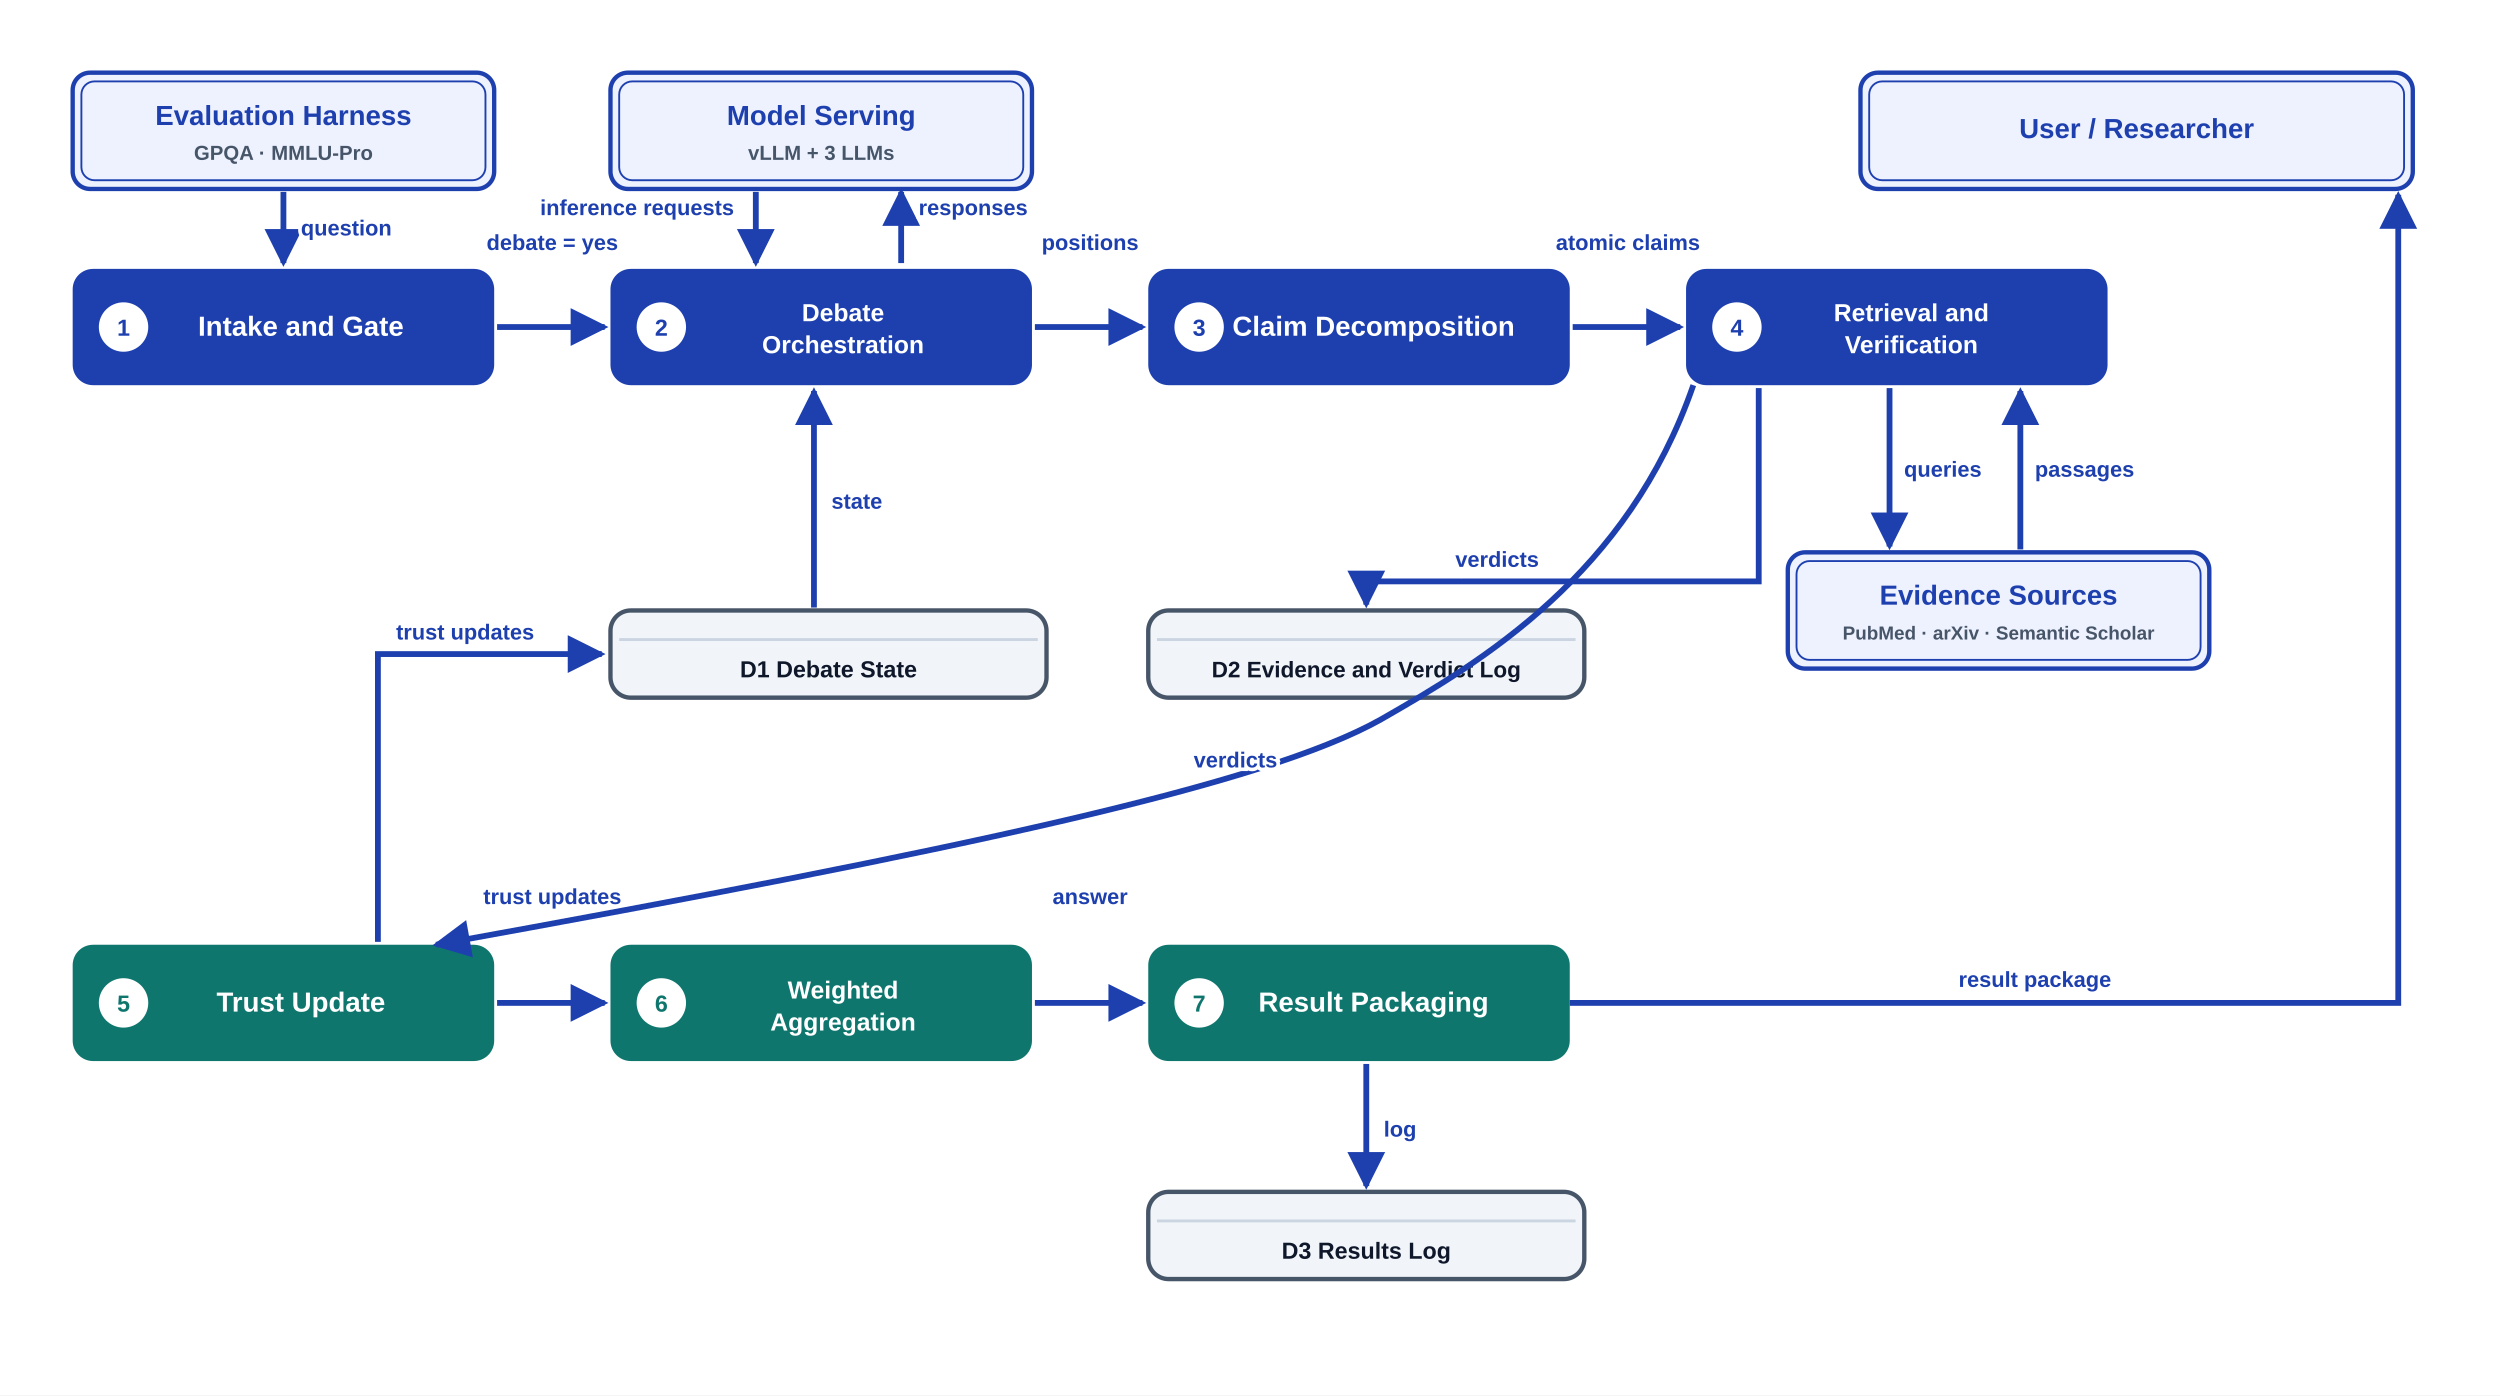
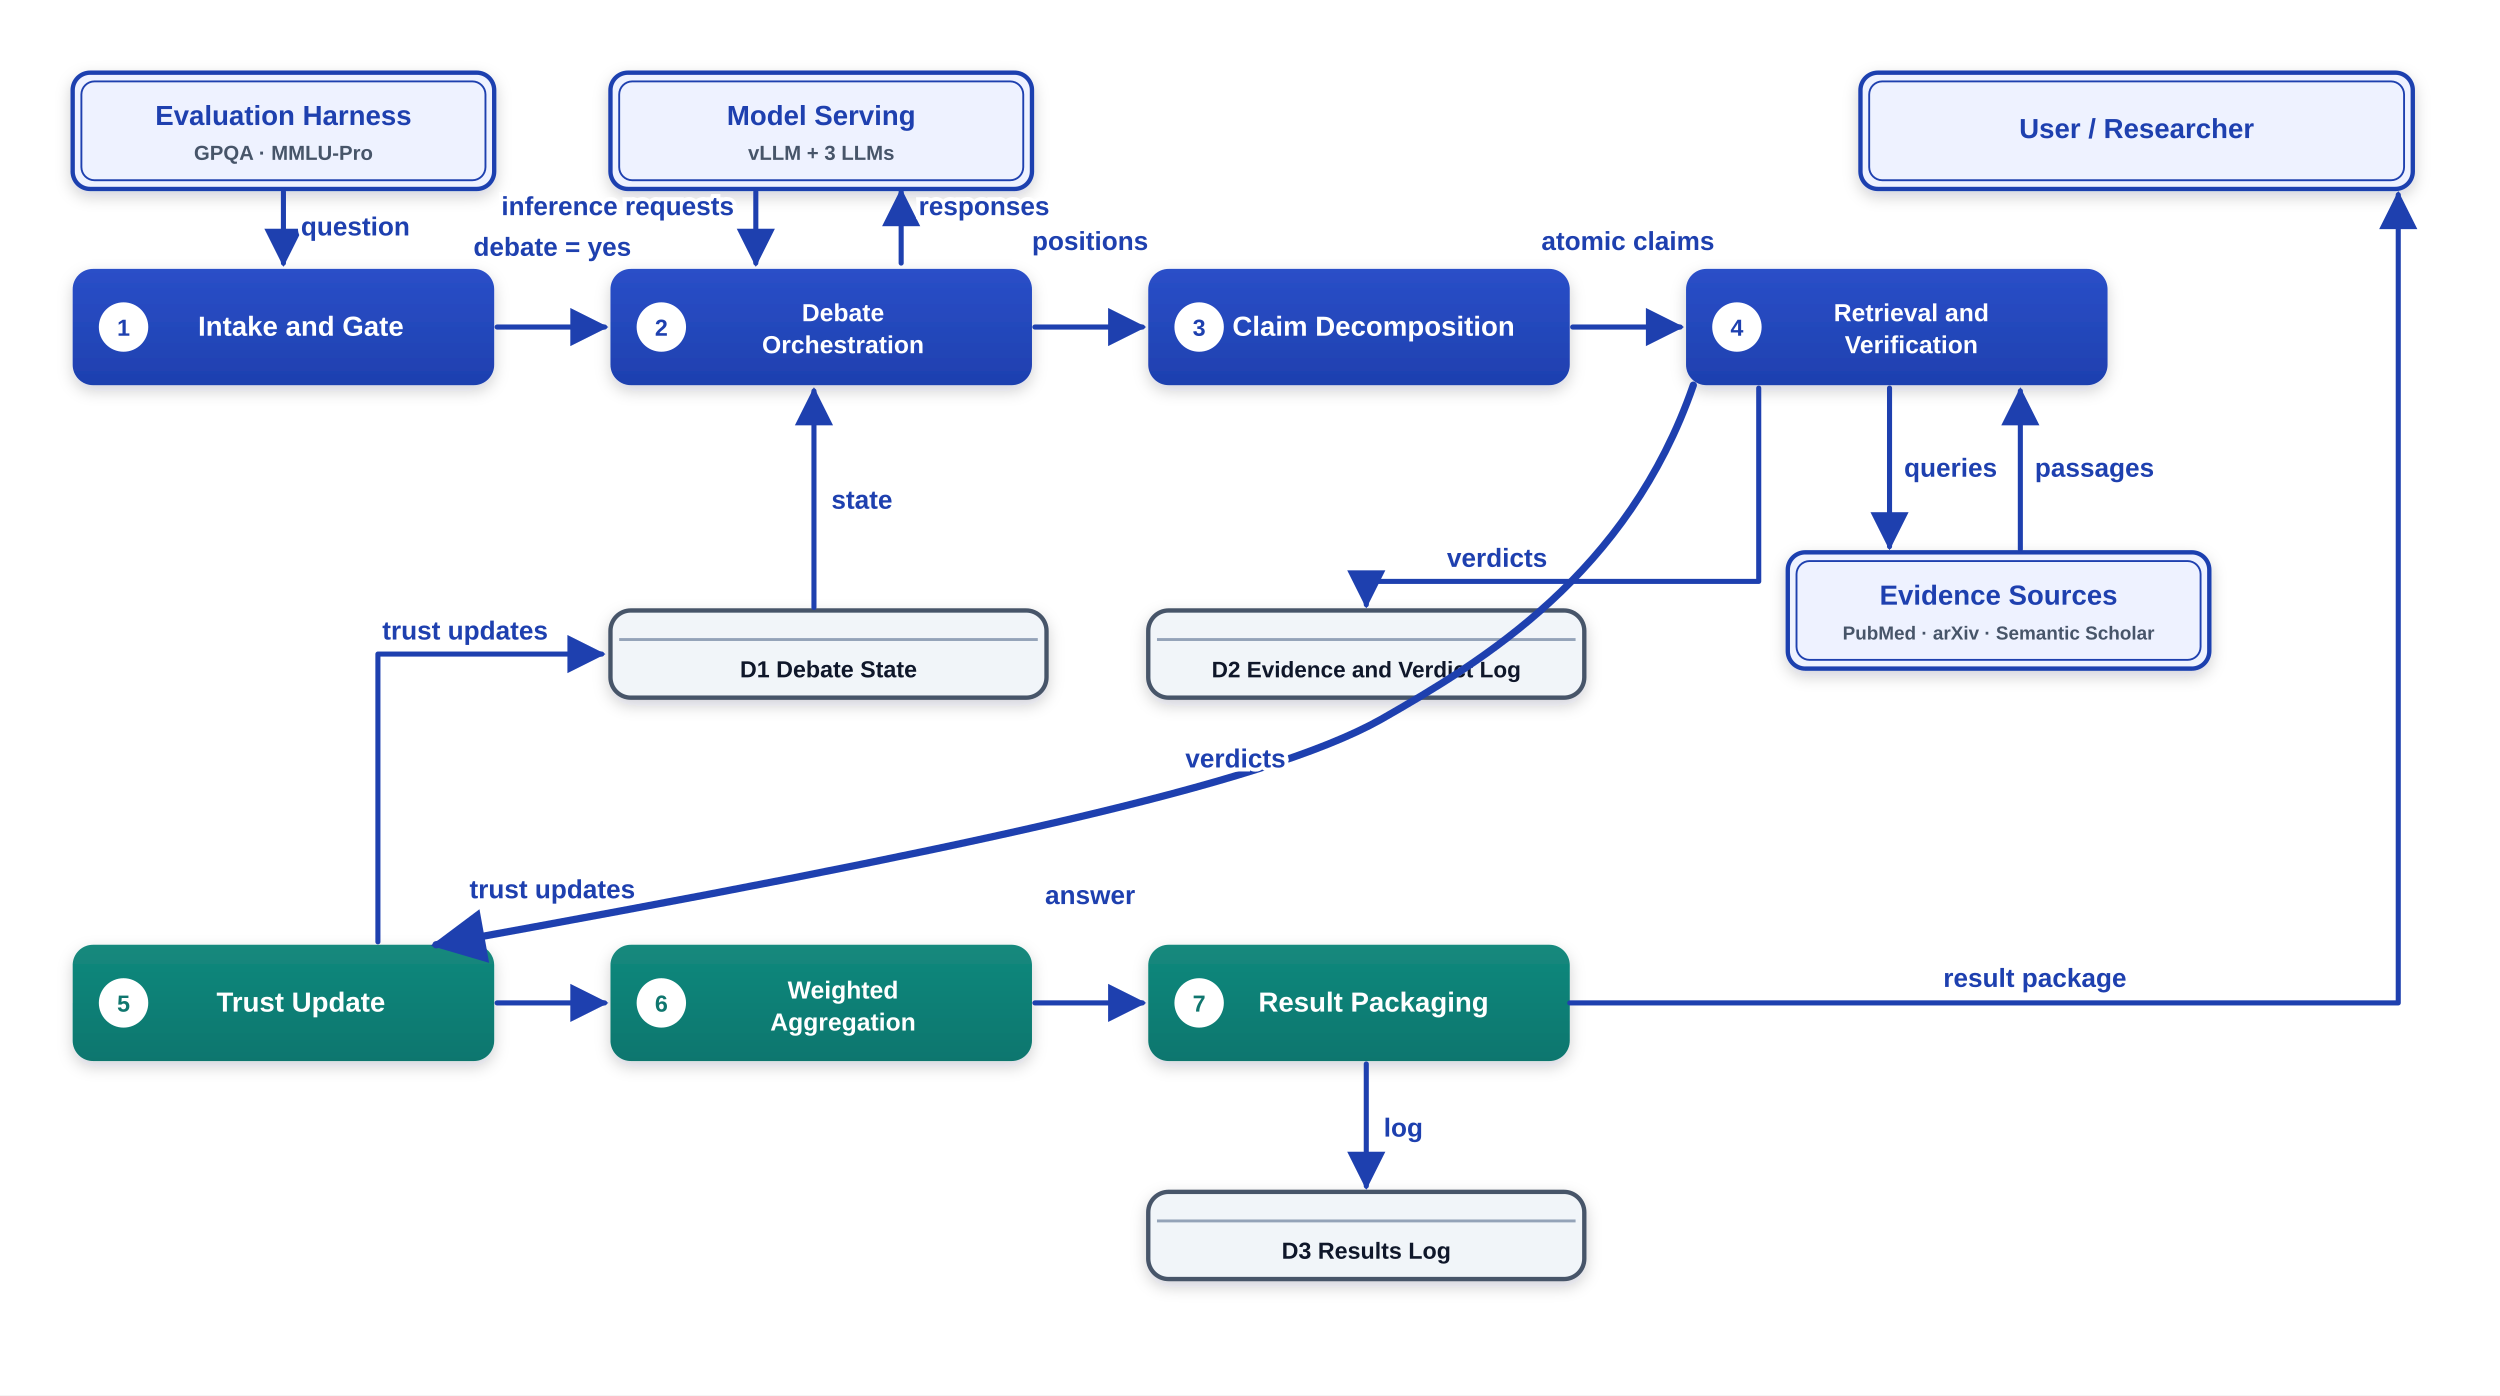
<svg xmlns="http://www.w3.org/2000/svg" viewBox="0 0 1720 960" font-family="Arial, Helvetica, sans-serif">
  <defs>
-     <marker id="arrow" viewBox="0 0 10 10" refX="9" refY="5" markerWidth="6.5" markerHeight="6.5" orient="auto-start-reverse">
+     <marker id="arrow" viewBox="0 0 10 10" refX="9" refY="5" markerWidth="7.5" markerHeight="7.5" orient="auto-start-reverse">
      <path d="M0,0 L10,5 L0,10 z" fill="#1E40AF" />
    </marker>
+     <linearGradient id="navyG" x1="0" y1="0" x2="0" y2="1">
+       <stop offset="0" stop-color="#2A4FC8" />
+       <stop offset="1" stop-color="#1E40AF" />
+     </linearGradient>
+     <linearGradient id="tealG" x1="0" y1="0" x2="0" y2="1">
+       <stop offset="0" stop-color="#12897D" />
+       <stop offset="1" stop-color="#0F766E" />
+     </linearGradient>
+     <filter id="soft" x="-20%" y="-20%" width="140%" height="160%">
+       <feDropShadow dx="0" dy="4" stdDeviation="5" flood-color="#0F172A" flood-opacity="0.18" />
+     </filter>
    <style>
-       .lbl { font-size:15px; font-weight:700; fill:#1E40AF; stroke:#ffffff; stroke-width:5; paint-order:stroke; }
+       .lbl { font-size:18px; font-weight:800; fill:#1E40AF; stroke:#ffffff; stroke-width:5.5; paint-order:stroke; }
      .mid { text-anchor:middle; }
      .start { text-anchor:start; }
      .end { text-anchor:end; }
      .ptitle { font-size:19px; font-weight:800; fill:#ffffff; text-anchor:middle; }
      .ptitle2 { font-size:17px; font-weight:800; fill:#ffffff; text-anchor:middle; }
      .pnum { font-size:16px; font-weight:800; text-anchor:middle; }
      .ent-name { font-size:19px; font-weight:800; fill:#1E40AF; text-anchor:middle; }
      .ent-sub { font-size:14px; font-weight:600; fill:#475569; text-anchor:middle; }
      .store-name { font-size:16px; font-weight:800; fill:#0F172A; text-anchor:middle; }
-       .flow { stroke:#1E40AF; stroke-width:4; fill:none; }
-       .store-line { stroke:#CBD5E1; stroke-width:2; }
+       .flow { stroke:#1E40AF; stroke-width:3.5; fill:none; stroke-linecap:round; stroke-linejoin:round; }
+       .flow-main { stroke:#1E40AF; stroke-width:5; fill:none; stroke-linecap:round; stroke-linejoin:round; }
+       .store-line { stroke:#94A3B8; stroke-width:2; }
    </style>
  </defs>
  <rect x="0" y="0" width="1720" height="960" fill="#ffffff" />
-   <rect x="50" y="50" width="290" height="80" rx="12" fill="#EEF2FF" stroke="#1E40AF" stroke-width="3" />
+   <rect x="50" y="50" width="290" height="80" rx="12" fill="#EEF2FF" stroke="#1E40AF" stroke-width="3" filter="url(#soft)" />
  <rect x="56" y="56" width="278" height="68" rx="9" fill="none" stroke="#1E40AF" stroke-width="1.3" />
  <text x="195" y="86" class="ent-name">Evaluation Harness</text>
  <text x="195" y="110" class="ent-sub">GPQA · MMLU-Pro</text>
-   <rect x="420" y="50" width="290" height="80" rx="12" fill="#EEF2FF" stroke="#1E40AF" stroke-width="3" />
+   <rect x="420" y="50" width="290" height="80" rx="12" fill="#EEF2FF" stroke="#1E40AF" stroke-width="3" filter="url(#soft)" />
  <rect x="426" y="56" width="278" height="68" rx="9" fill="none" stroke="#1E40AF" stroke-width="1.3" />
  <text x="565" y="86" class="ent-name">Model Serving</text>
  <text x="565" y="110" class="ent-sub">vLLM + 3 LLMs</text>
-   <rect x="1280" y="50" width="380" height="80" rx="12" fill="#EEF2FF" stroke="#1E40AF" stroke-width="3" />
+   <rect x="1280" y="50" width="380" height="80" rx="12" fill="#EEF2FF" stroke="#1E40AF" stroke-width="3" filter="url(#soft)" />
  <rect x="1286" y="56" width="368" height="68" rx="9" fill="none" stroke="#1E40AF" stroke-width="1.3" />
  <text x="1470" y="95" class="ent-name">User / Researcher</text>
-   <rect x="1230" y="380" width="290" height="80" rx="12" fill="#EEF2FF" stroke="#1E40AF" stroke-width="3" />
+   <rect x="1230" y="380" width="290" height="80" rx="12" fill="#EEF2FF" stroke="#1E40AF" stroke-width="3" filter="url(#soft)" />
  <rect x="1236" y="386" width="278" height="68" rx="9" fill="none" stroke="#1E40AF" stroke-width="1.3" />
  <text x="1375" y="416" class="ent-name">Evidence Sources</text>
  <text x="1375" y="440" class="ent-sub" style="font-size:13px">PubMed · arXiv · Semantic Scholar</text>
-   <rect x="50" y="185" width="290" height="80" rx="14" fill="#1E40AF" />
+   <rect x="50" y="185" width="290" height="80" rx="14" fill="url(#navyG)" filter="url(#soft)" />
  <circle cx="85" cy="225" r="17" fill="#ffffff" />
  <text x="85" y="231" class="pnum" fill="#1E40AF">1</text>
  <text x="207" y="231" class="ptitle">Intake and Gate</text>
-   <rect x="420" y="185" width="290" height="80" rx="14" fill="#1E40AF" />
+   <rect x="420" y="185" width="290" height="80" rx="14" fill="url(#navyG)" filter="url(#soft)" />
  <circle cx="455" cy="225" r="17" fill="#ffffff" />
  <text x="455" y="231" class="pnum" fill="#1E40AF">2</text>
  <text x="580" y="221" class="ptitle2">Debate</text>
  <text x="580" y="243" class="ptitle2">Orchestration</text>
-   <rect x="790" y="185" width="290" height="80" rx="14" fill="#1E40AF" />
+   <rect x="790" y="185" width="290" height="80" rx="14" fill="url(#navyG)" filter="url(#soft)" />
  <circle cx="825" cy="225" r="17" fill="#ffffff" />
  <text x="825" y="231" class="pnum" fill="#1E40AF">3</text>
  <text x="945" y="231" class="ptitle">Claim Decomposition</text>
-   <rect x="1160" y="185" width="290" height="80" rx="14" fill="#1E40AF" />
+   <rect x="1160" y="185" width="290" height="80" rx="14" fill="url(#navyG)" filter="url(#soft)" />
  <circle cx="1195" cy="225" r="17" fill="#ffffff" />
  <text x="1195" y="231" class="pnum" fill="#1E40AF">4</text>
  <text x="1315" y="221" class="ptitle2">Retrieval and</text>
  <text x="1315" y="243" class="ptitle2">Verification</text>
-   <rect x="50" y="650" width="290" height="80" rx="14" fill="#0F766E" />
+   <rect x="50" y="650" width="290" height="80" rx="14" fill="url(#tealG)" filter="url(#soft)" />
  <circle cx="85" cy="690" r="17" fill="#ffffff" />
  <text x="85" y="696" class="pnum" fill="#0F766E">5</text>
  <text x="207" y="696" class="ptitle">Trust Update</text>
-   <rect x="420" y="650" width="290" height="80" rx="14" fill="#0F766E" />
+   <rect x="420" y="650" width="290" height="80" rx="14" fill="url(#tealG)" filter="url(#soft)" />
  <circle cx="455" cy="690" r="17" fill="#ffffff" />
  <text x="455" y="696" class="pnum" fill="#0F766E">6</text>
  <text x="580" y="687" class="ptitle2">Weighted</text>
  <text x="580" y="709" class="ptitle2">Aggregation</text>
-   <rect x="790" y="650" width="290" height="80" rx="14" fill="#0F766E" />
+   <rect x="790" y="650" width="290" height="80" rx="14" fill="url(#tealG)" filter="url(#soft)" />
  <circle cx="825" cy="690" r="17" fill="#ffffff" />
  <text x="825" y="696" class="pnum" fill="#0F766E">7</text>
  <text x="945" y="696" class="ptitle">Result Packaging</text>
-   <rect x="420" y="420" width="300" height="60" rx="14" fill="#F1F5F9" stroke="#475569" stroke-width="3" />
+   <rect x="420" y="420" width="300" height="60" rx="14" fill="#F1F5F9" stroke="#475569" stroke-width="3" filter="url(#soft)" />
  <line x1="426" y1="440" x2="714" y2="440" class="store-line" />
  <text x="570" y="466" class="store-name">D1 Debate State</text>
-   <rect x="790" y="420" width="300" height="60" rx="14" fill="#F1F5F9" stroke="#475569" stroke-width="3" />
+   <rect x="790" y="420" width="300" height="60" rx="14" fill="#F1F5F9" stroke="#475569" stroke-width="3" filter="url(#soft)" />
  <line x1="796" y1="440" x2="1084" y2="440" class="store-line" />
  <text x="940" y="466" class="store-name" style="font-size:15.5px">D2 Evidence and Verdict Log</text>
-   <rect x="790" y="820" width="300" height="60" rx="14" fill="#F1F5F9" stroke="#475569" stroke-width="3" />
+   <rect x="790" y="820" width="300" height="60" rx="14" fill="#F1F5F9" stroke="#475569" stroke-width="3" filter="url(#soft)" />
  <line x1="796" y1="840" x2="1084" y2="840" class="store-line" />
  <text x="940" y="866" class="store-name">D3 Results Log</text>
  <line x1="195" y1="132" x2="195" y2="181" class="flow" marker-end="url(#arrow)" />
  <text x="207" y="162" class="lbl start">question</text>
  <line x1="520" y1="132" x2="520" y2="181" class="flow" marker-end="url(#arrow)" />
  <text x="505" y="148" class="lbl end">inference requests</text>
  <line x1="620" y1="181" x2="620" y2="132" class="flow" marker-end="url(#arrow)" />
  <text x="632" y="148" class="lbl start">responses</text>
  <line x1="342" y1="225" x2="416" y2="225" class="flow" marker-end="url(#arrow)" />
-   <text x="380" y="172" class="lbl mid">debate = yes</text>
+   <text x="380" y="176" class="lbl mid">debate = yes</text>
  <line x1="712" y1="225" x2="786" y2="225" class="flow" marker-end="url(#arrow)" />
  <text x="750" y="172" class="lbl mid">positions</text>
  <line x1="1082" y1="225" x2="1156" y2="225" class="flow" marker-end="url(#arrow)" />
  <text x="1120" y="172" class="lbl mid">atomic claims</text>
  <line x1="1300" y1="267" x2="1300" y2="376" class="flow" marker-end="url(#arrow)" />
  <text x="1310" y="328" class="lbl start">queries</text>
  <line x1="1390" y1="378" x2="1390" y2="269" class="flow" marker-end="url(#arrow)" />
  <text x="1400" y="328" class="lbl start">passages</text>
  <line x1="560" y1="418" x2="560" y2="269" class="flow" marker-end="url(#arrow)" />
  <text x="572" y="350" class="lbl start">state</text>
  <polyline points="260,648 260,450 414,450" class="flow" marker-end="url(#arrow)" />
  <text x="320" y="440" class="lbl mid">trust updates</text>
  <polyline points="1210,267 1210,400 940,400 940,416" class="flow" marker-end="url(#arrow)" />
  <text x="1030" y="390" class="lbl mid">verdicts</text>
-   <path d="M1165,265 C1120,395 1020,455 950,495 C870,540 660,585 300,650" class="flow" marker-end="url(#arrow)" />
+   <path d="M1165,265 C1120,395 1020,455 950,495 C870,540 660,585 300,650" class="flow-main" marker-end="url(#arrow)" />
  <text x="850" y="528" class="lbl mid">verdicts</text>
  <line x1="342" y1="690" x2="416" y2="690" class="flow" marker-end="url(#arrow)" />
-   <text x="380" y="622" class="lbl mid">trust updates</text>
+   <text x="380" y="618" class="lbl mid">trust updates</text>
  <line x1="712" y1="690" x2="786" y2="690" class="flow" marker-end="url(#arrow)" />
  <text x="750" y="622" class="lbl mid">answer</text>
  <line x1="940" y1="732" x2="940" y2="816" class="flow" marker-end="url(#arrow)" />
  <text x="952" y="782" class="lbl start">log</text>
  <polyline points="1080,690 1650,690 1650,134" class="flow" marker-end="url(#arrow)" />
  <text x="1400" y="679" class="lbl mid">result package</text>
</svg>
